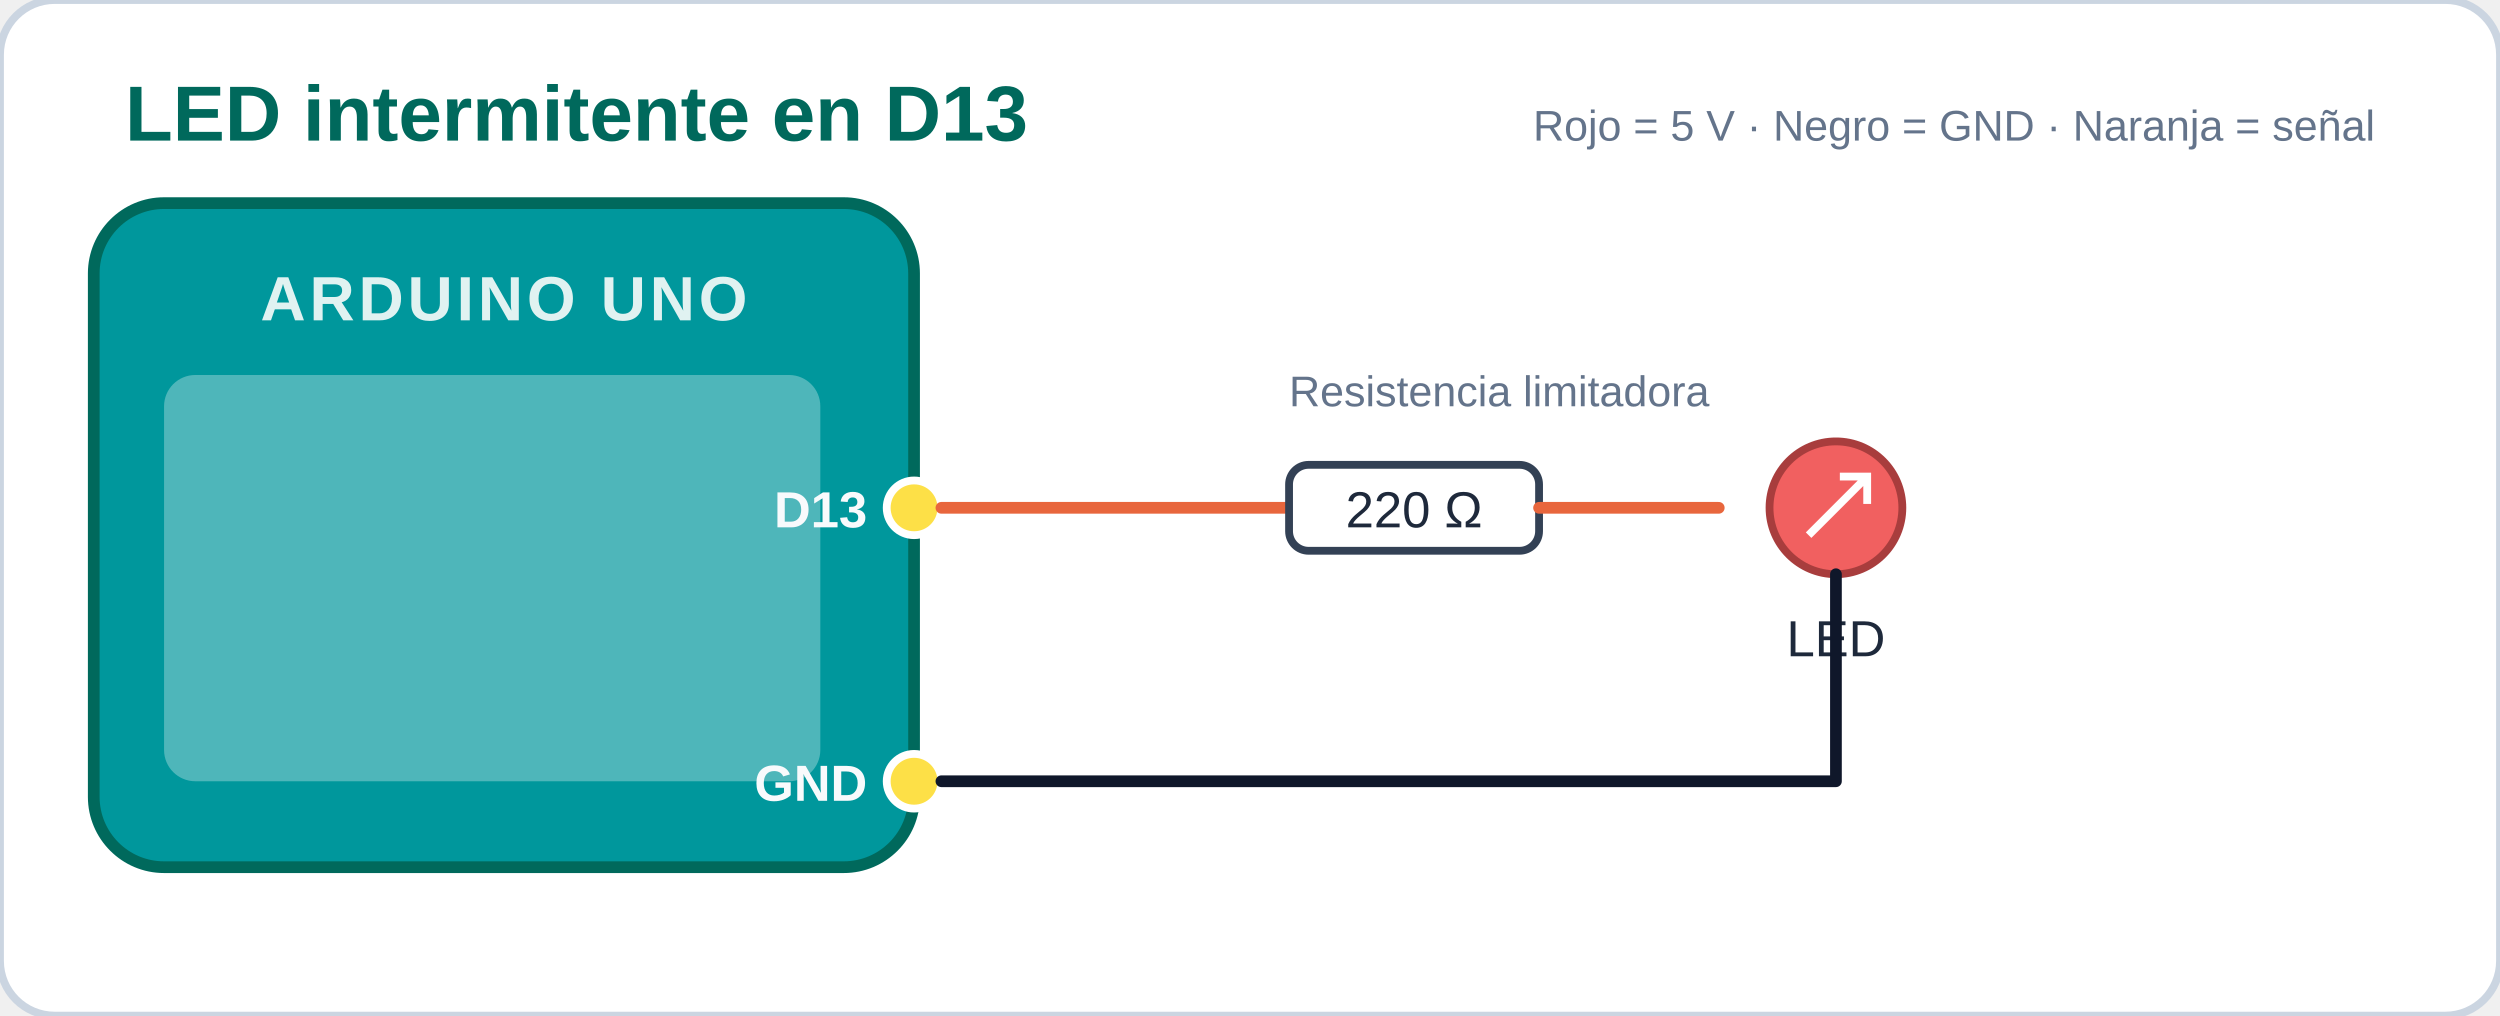
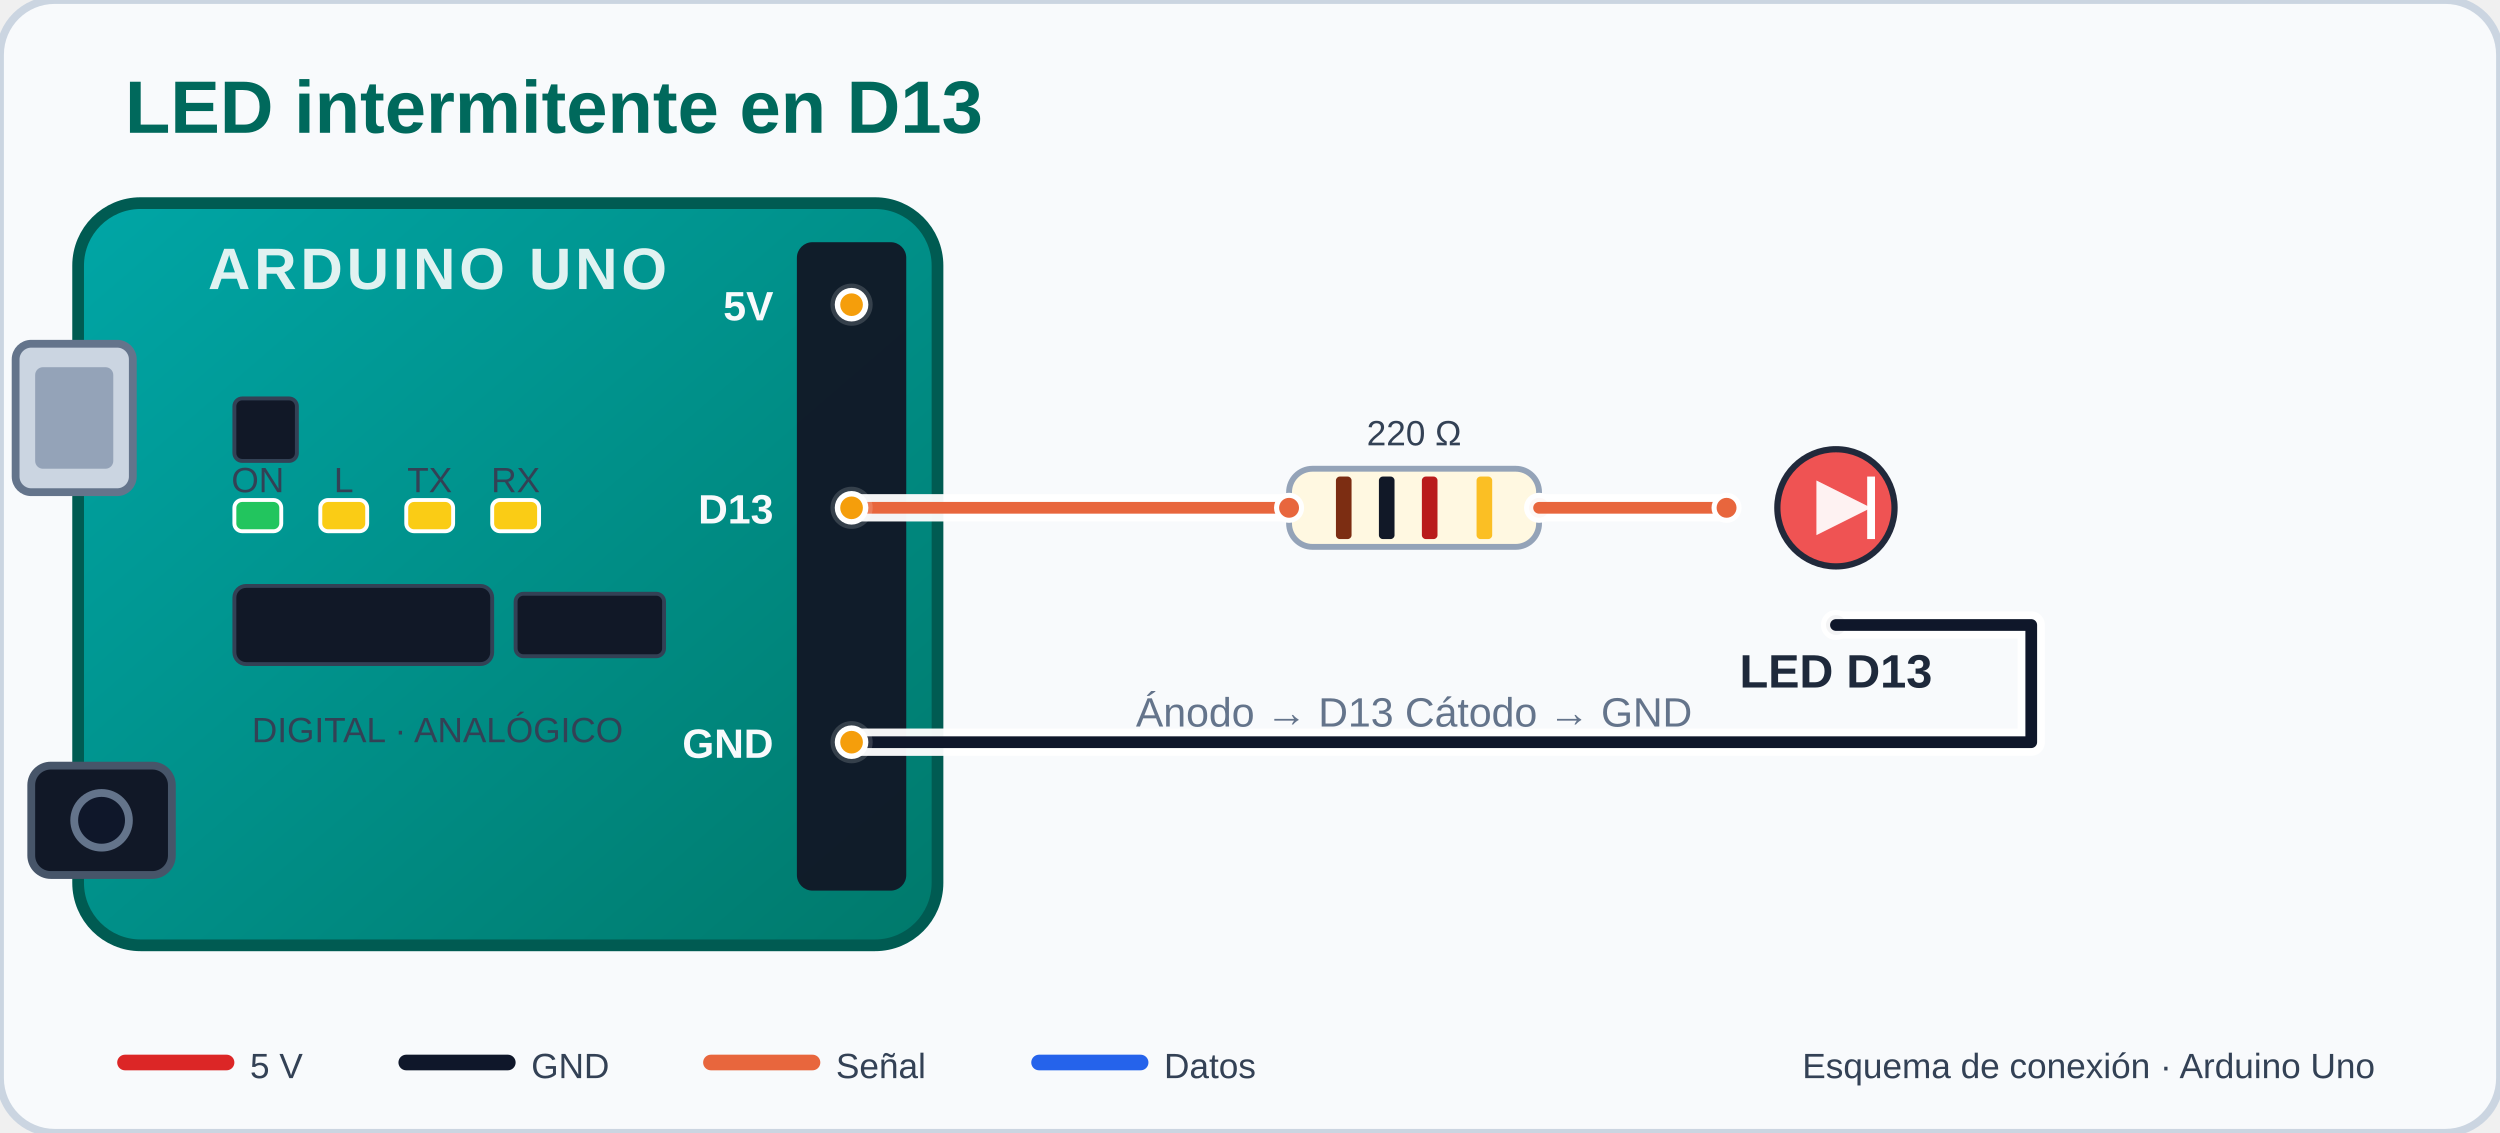
- <svg xmlns="http://www.w3.org/2000/svg" viewBox="0 0 640 260" role="img" aria-label="LED intermitente en D13">
+ <svg xmlns="http://www.w3.org/2000/svg" width="640" height="290" viewBox="0 0 640 290" role="img" aria-label="LED intermitente en D13">
+   <defs>
+     <linearGradient id="tablero" x1="0" y1="0" x2="1" y2="1">
+       <stop offset="0%" stop-color="#00a6a6" />
+       <stop offset="100%" stop-color="#00796b" />
+     </linearGradient>
+     <linearGradient id="pantalla" x1="0" y1="0" x2="0" y2="1">
+       <stop offset="0%" stop-color="#cfe8d8" />
+       <stop offset="100%" stop-color="#a9ccb8" />
+     </linearGradient>
+   </defs>
  <style>
    text{font-family:"Segoe UI",Arial,sans-serif;fill:#1e293b}
-     .titulo{font-size:20px;font-weight:700;fill:#00695c}
-     .pin{font-size:13px;font-weight:700;fill:#f8fafc}
-     .etq{font-size:13px}
-     .small{font-size:11px;fill:#64748b}
-     .board{font-size:16px;font-weight:700;fill:#e0f2f1;letter-spacing:1px}
+     .titulo{font-size:19px;font-weight:700;fill:#00695c}
+     .board{font-size:15px;font-weight:700;fill:#e0f2f1;letter-spacing:1px}
+     .pin{font-size:10.5px;font-weight:700;fill:#f8fafc}
+     .etq{font-size:12px;font-weight:600}
+     .small{font-size:10.5px;fill:#64748b}
+     .tiny{font-size:9px;fill:#334155}
+     .solda{fill:#f59e0b;stroke:#ffffff;stroke-width:1.4}
+     .patita{fill:#cbd5e1;stroke:#475569;stroke-width:1}
  </style>
-   <rect width="640" height="260" rx="14" fill="#ffffff" stroke="#cbd5e1" stroke-width="2" />
-   <text x="32" y="36" class="titulo">LED intermitente en D13</text>
-   <text x="608" y="36" text-anchor="end" class="small">Rojo = 5 V · Negro = GND · Naranja = señal</text>
-   <rect x="24" y="52" width="210" height="170" rx="18" fill="#00979c" stroke="#00695c" stroke-width="3" />
-   <text x="129" y="82" text-anchor="middle" class="board">ARDUINO UNO</text>
-   <rect x="42" y="96" width="168" height="104" rx="8" fill="#e0f2f1" opacity=".35" />
-   <circle cx="234" cy="130" r="7" fill="#fde047" stroke="#ffffff" stroke-width="2" />
-   <text x="222" y="135" text-anchor="end" class="pin">D13</text>
-   <circle cx="234" cy="200" r="7" fill="#fde047" stroke="#ffffff" stroke-width="2" />
-   <text x="222" y="205" text-anchor="end" class="pin">GND</text>
-   <polyline points="241,130 330,130" fill="none" stroke="#e8663d" stroke-width="3" stroke-linejoin="round" stroke-linecap="round" />
-   <rect x="330" y="119" width="64" height="22" rx="5" fill="#ffffff" stroke="#334155" stroke-width="2" />
-   <text x="362" y="135" text-anchor="middle" class="etq">220 Ω</text>
-   <polyline points="394,130 440,130" fill="none" stroke="#e8663d" stroke-width="3" stroke-linejoin="round" stroke-linecap="round" />
-   <circle cx="470" cy="130" r="17" fill="#ef4444" opacity=".85" stroke="#991b1b" stroke-width="2" />
-   <path d="M463 137 L477 123 M471 122 L478 122 L478 129" stroke="#ffffff" stroke-width="2" fill="none" />
-   <text x="470" y="168" text-anchor="middle" class="etq">LED</text>
-   <polyline points="470,147 470,200 241,200" fill="none" stroke="#0f172a" stroke-width="3" stroke-linejoin="round" stroke-linecap="round" />
-   <text x="330" y="104" class="small">Resistencia limitadora</text>
+   <rect width="640" height="290" rx="14" fill="#f8fafc" stroke="#cbd5e1" stroke-width="2" />
+   <text x="32" y="34" text-anchor="start" class="titulo">LED intermitente en D13</text>
+   <rect x="20" y="52" width="220" height="190" rx="16" fill="url(#tablero)" stroke="#005b52" stroke-width="3" />
+   <rect x="4" y="88" width="30" height="38" rx="4" fill="#cbd5e1" stroke="#64748b" stroke-width="2" />
+   <rect x="9" y="94" width="20" height="26" rx="2" fill="#94a3b8" />
+   <rect x="8" y="196" width="36" height="28" rx="5" fill="#111827" stroke="#475569" stroke-width="2" />
+   <circle cx="26" cy="210" r="7" fill="#0f172a" stroke="#64748b" stroke-width="2" />
+   <rect x="60" y="150" width="66" height="20" rx="3" fill="#111827" stroke="#334155" />
+   <rect x="132" y="152" width="38" height="16" rx="2" fill="#111827" stroke="#334155" />
+   <rect x="60" y="102" width="16" height="16" rx="2" fill="#111827" stroke="#334155" />
+   <rect x="60" y="128" width="12" height="8" rx="2" fill="#22c55e" stroke="#ffffff" stroke-width="1" />
+   <text x="66" y="126" text-anchor="middle" class="tiny">ON</text>
+   <rect x="82" y="128" width="12" height="8" rx="2" fill="#facc15" stroke="#ffffff" stroke-width="1" />
+   <text x="88" y="126" text-anchor="middle" class="tiny">L</text>
+   <rect x="104" y="128" width="12" height="8" rx="2" fill="#facc15" stroke="#ffffff" stroke-width="1" />
+   <text x="110" y="126" text-anchor="middle" class="tiny">TX</text>
+   <rect x="126" y="128" width="12" height="8" rx="2" fill="#facc15" stroke="#ffffff" stroke-width="1" />
+   <text x="132" y="126" text-anchor="middle" class="tiny">RX</text>
+   <rect x="204" y="62" width="28" height="166" rx="4" fill="#111827" opacity=".96" />
+   <text x="112" y="74" text-anchor="middle" class="board">ARDUINO UNO</text>
+   <text x="112" y="190" text-anchor="middle" class="tiny">DIGITAL  ·  ANALÓGICO</text>
+   <polyline points="218,130 330,130" fill="none" stroke="#ffffff" stroke-width="7" stroke-linejoin="round" stroke-linecap="round" opacity=".95" />
+   <polyline points="218,130 330,130" fill="none" stroke="#e8663d" stroke-width="3" stroke-linejoin="round" stroke-linecap="round" />
+   <rect x="330" y="120" width="64" height="20" rx="6" fill="#fff8e1" stroke="#94a3b8" stroke-width="1.5" />
+   <rect x="342" y="122" width="4" height="16" rx="1" fill="#7c2d12" />
+   <rect x="353" y="122" width="4" height="16" rx="1" fill="#111827" />
+   <rect x="364" y="122" width="4" height="16" rx="1" fill="#b91c1c" />
+   <rect x="378" y="122" width="4" height="16" rx="1" fill="#fbbf24" />
+   <text x="362" y="114" text-anchor="middle" class="tiny">220 Ω</text>
+   <circle cx="330" cy="130" r="3.2" fill="#e8663d" stroke="#ffffff" stroke-width="1.3" />
+   <circle cx="394" cy="130" r="3.2" fill="#e8663d" stroke="#ffffff" stroke-width="1.3" />
+   <polyline points="394,130 442,130" fill="none" stroke="#ffffff" stroke-width="7" stroke-linejoin="round" stroke-linecap="round" opacity=".95" />
+   <polyline points="394,130 442,130" fill="none" stroke="#e8663d" stroke-width="3" stroke-linejoin="round" stroke-linecap="round" />
+   <line x1="442" y1="130" x2="457" y2="130" class="lead" />
+   <line x1="470" y1="143" x2="470" y2="160" class="lead" />
+   <circle cx="470" cy="130" r="15" fill="#ef4444" stroke="#0f172a" stroke-width="1.6" opacity=".92" />
+   <path d="M465 137 L479 130 L465 123 Z" fill="#ffffff" opacity=".92" />
+   <line x1="479" y1="122" x2="479" y2="138" stroke="#ffffff" stroke-width="2" />
+   <text x="470" y="176" text-anchor="middle" class="etq">LED D13</text>
+   <circle cx="442" cy="130" r="3.2" fill="#e8663d" stroke="#ffffff" stroke-width="1.3" />
+   <circle cx="470" cy="160" r="3.2" fill="#0f172a" stroke="#ffffff" stroke-width="1.3" />
+   <polyline points="470,160 520,160 520,190 218,190" fill="none" stroke="#ffffff" stroke-width="7" stroke-linejoin="round" stroke-linecap="round" opacity=".95" />
+   <polyline points="470,160 520,160 520,190 218,190" fill="none" stroke="#0f172a" stroke-width="3" stroke-linejoin="round" stroke-linecap="round" />
+   <text x="362" y="186" text-anchor="middle" class="small">Ánodo → D13   Cátodo → GND</text>
+   <text x="198" y="82" text-anchor="end" class="pin">5V</text>
+   <circle cx="218" cy="78" r="5.4" fill="#ffffff" opacity=".16" />
+   <circle cx="218" cy="78" r="3.6" class="solda" />
+   <text x="198" y="134" text-anchor="end" class="pin">D13</text>
+   <circle cx="218" cy="130" r="5.4" fill="#ffffff" opacity=".16" />
+   <circle cx="218" cy="130" r="3.6" class="solda" />
+   <text x="198" y="194" text-anchor="end" class="pin">GND</text>
+   <circle cx="218" cy="190" r="5.4" fill="#ffffff" opacity=".16" />
+   <circle cx="218" cy="190" r="3.6" class="solda" />
+   <line x1="32" y1="272" x2="58" y2="272" stroke="#dc2626" stroke-width="4" stroke-linecap="round" />
+   <text x="64" y="276" text-anchor="start" class="tiny">5 V</text>
+   <line x1="104" y1="272" x2="130" y2="272" stroke="#0f172a" stroke-width="4" stroke-linecap="round" />
+   <text x="136" y="276" text-anchor="start" class="tiny">GND</text>
+   <line x1="182" y1="272" x2="208" y2="272" stroke="#e8663d" stroke-width="4" stroke-linecap="round" />
+   <text x="214" y="276" text-anchor="start" class="tiny">Señal</text>
+   <line x1="266" y1="272" x2="292" y2="272" stroke="#2563eb" stroke-width="4" stroke-linecap="round" />
+   <text x="298" y="276" text-anchor="start" class="tiny">Datos</text>
+   <text x="608" y="276" text-anchor="end" class="tiny">Esquema de conexión · Arduino Uno</text>
</svg>
